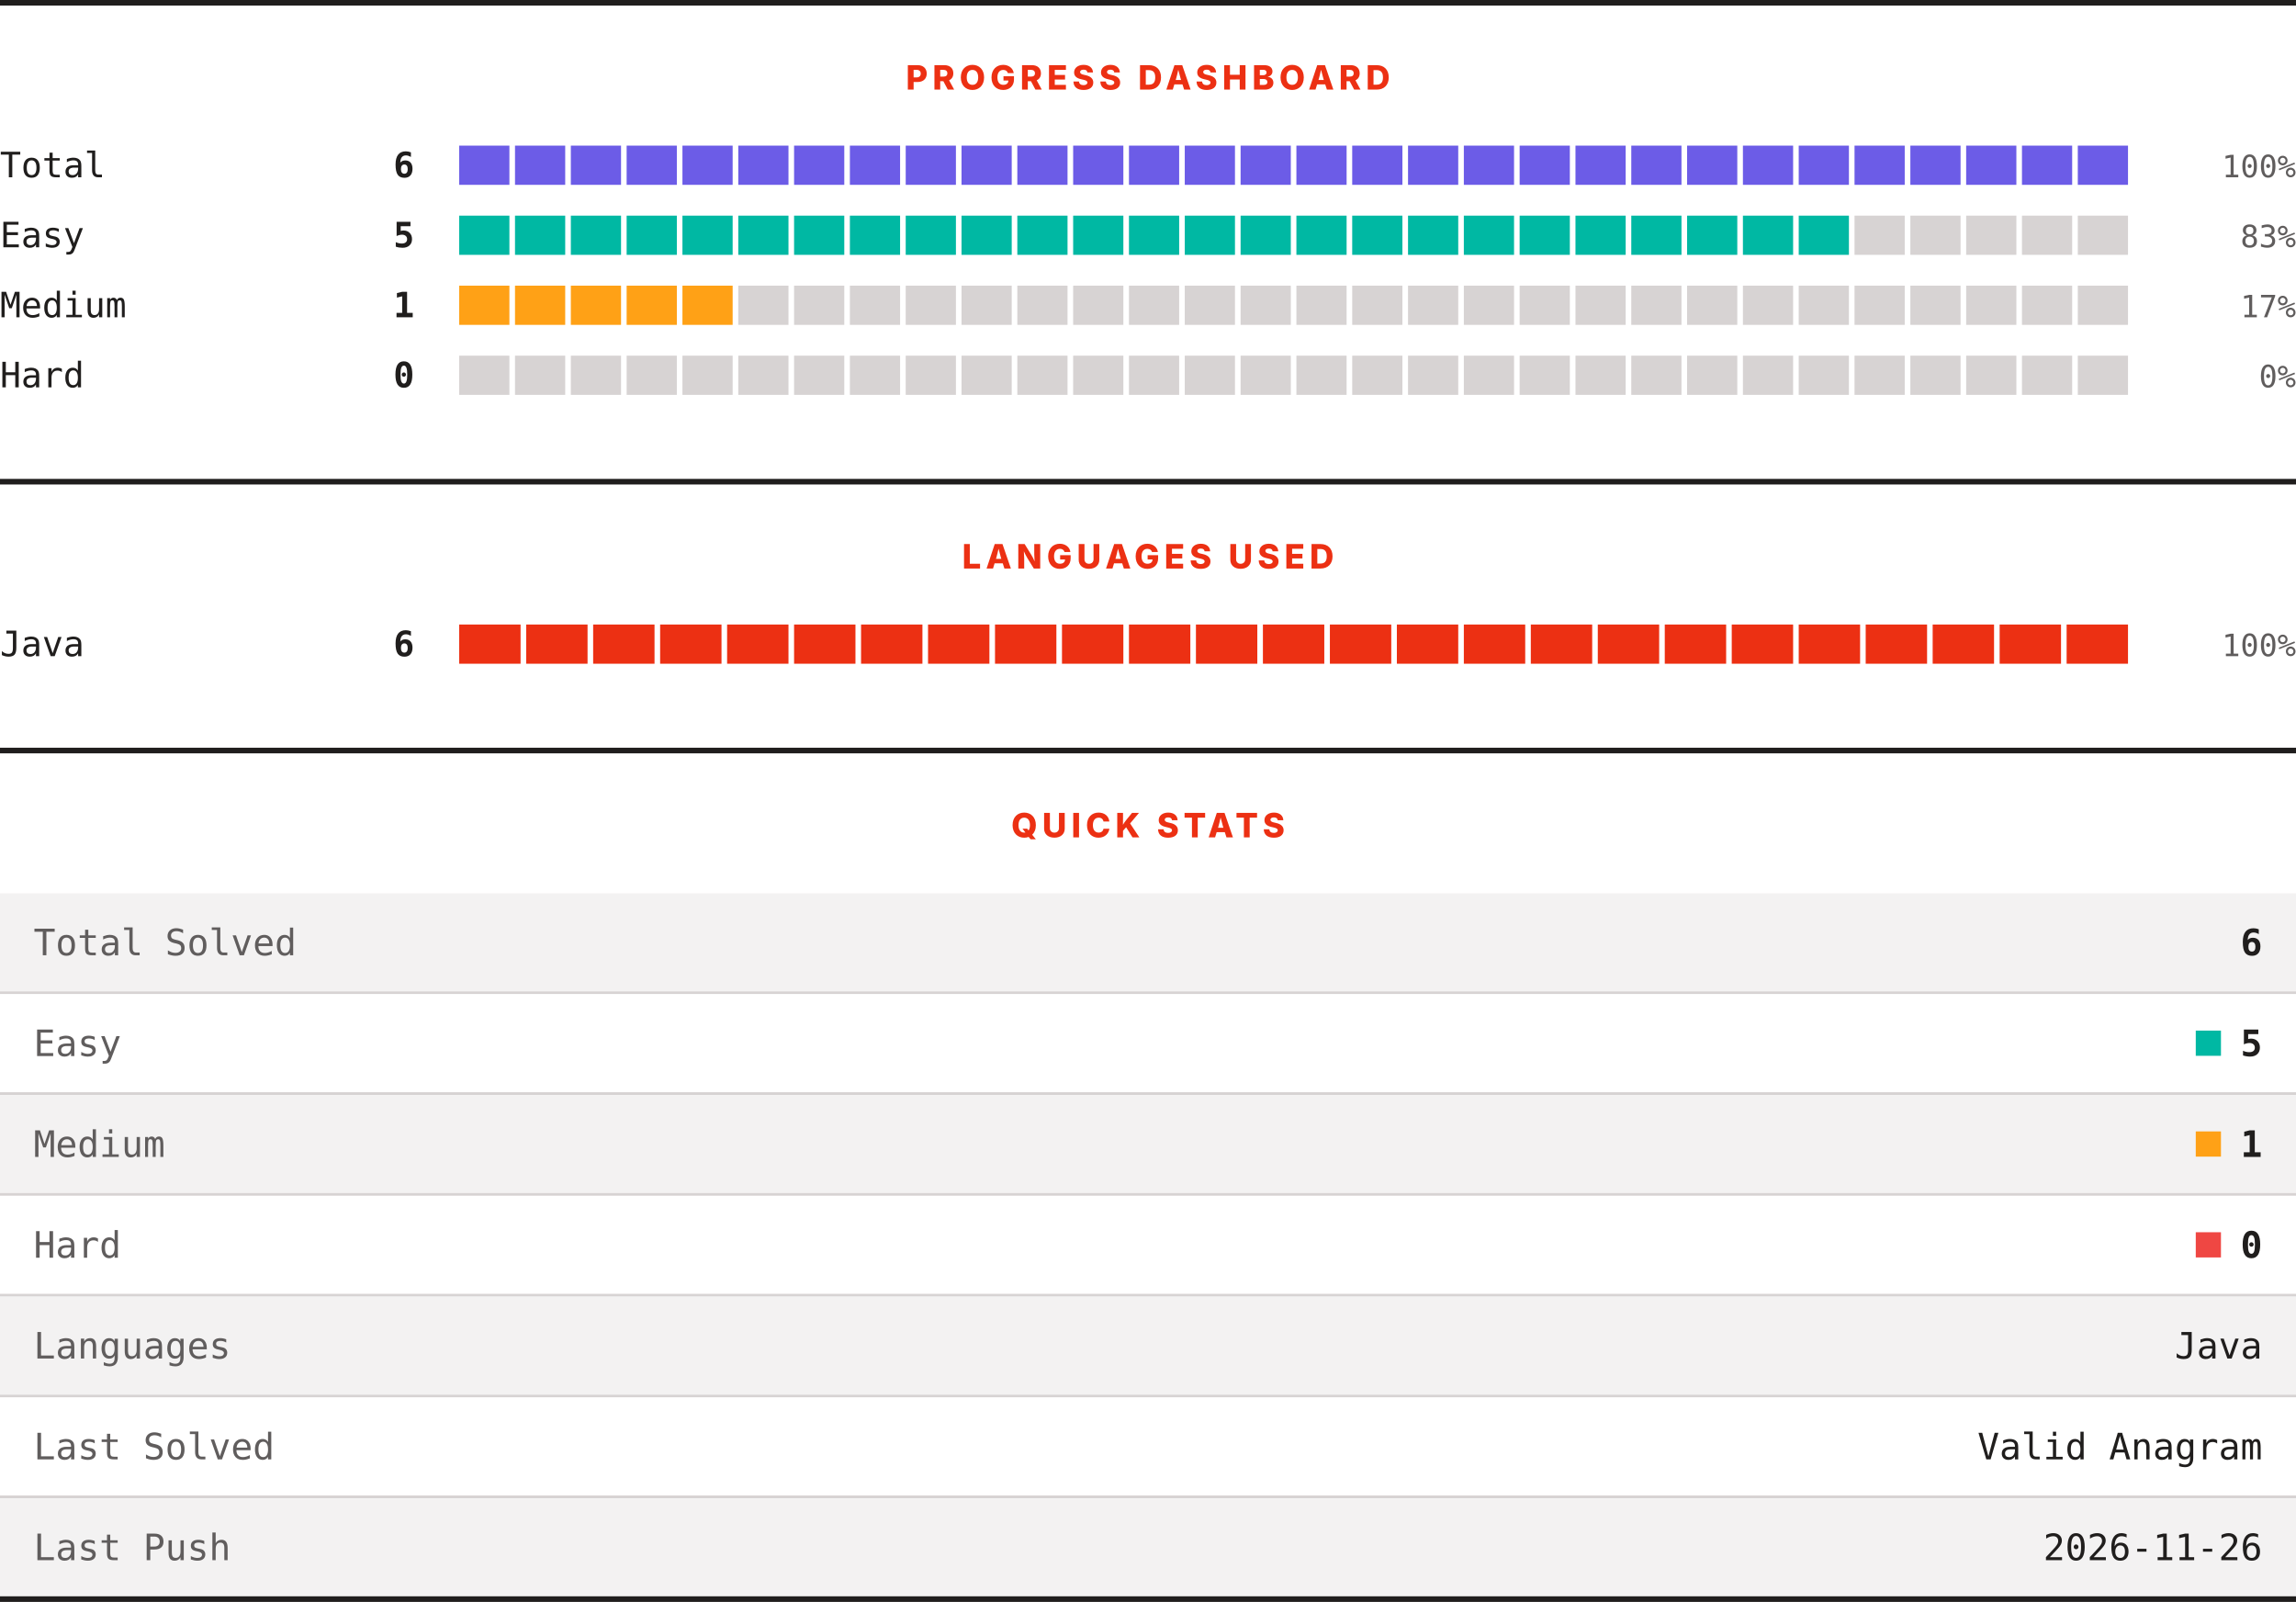
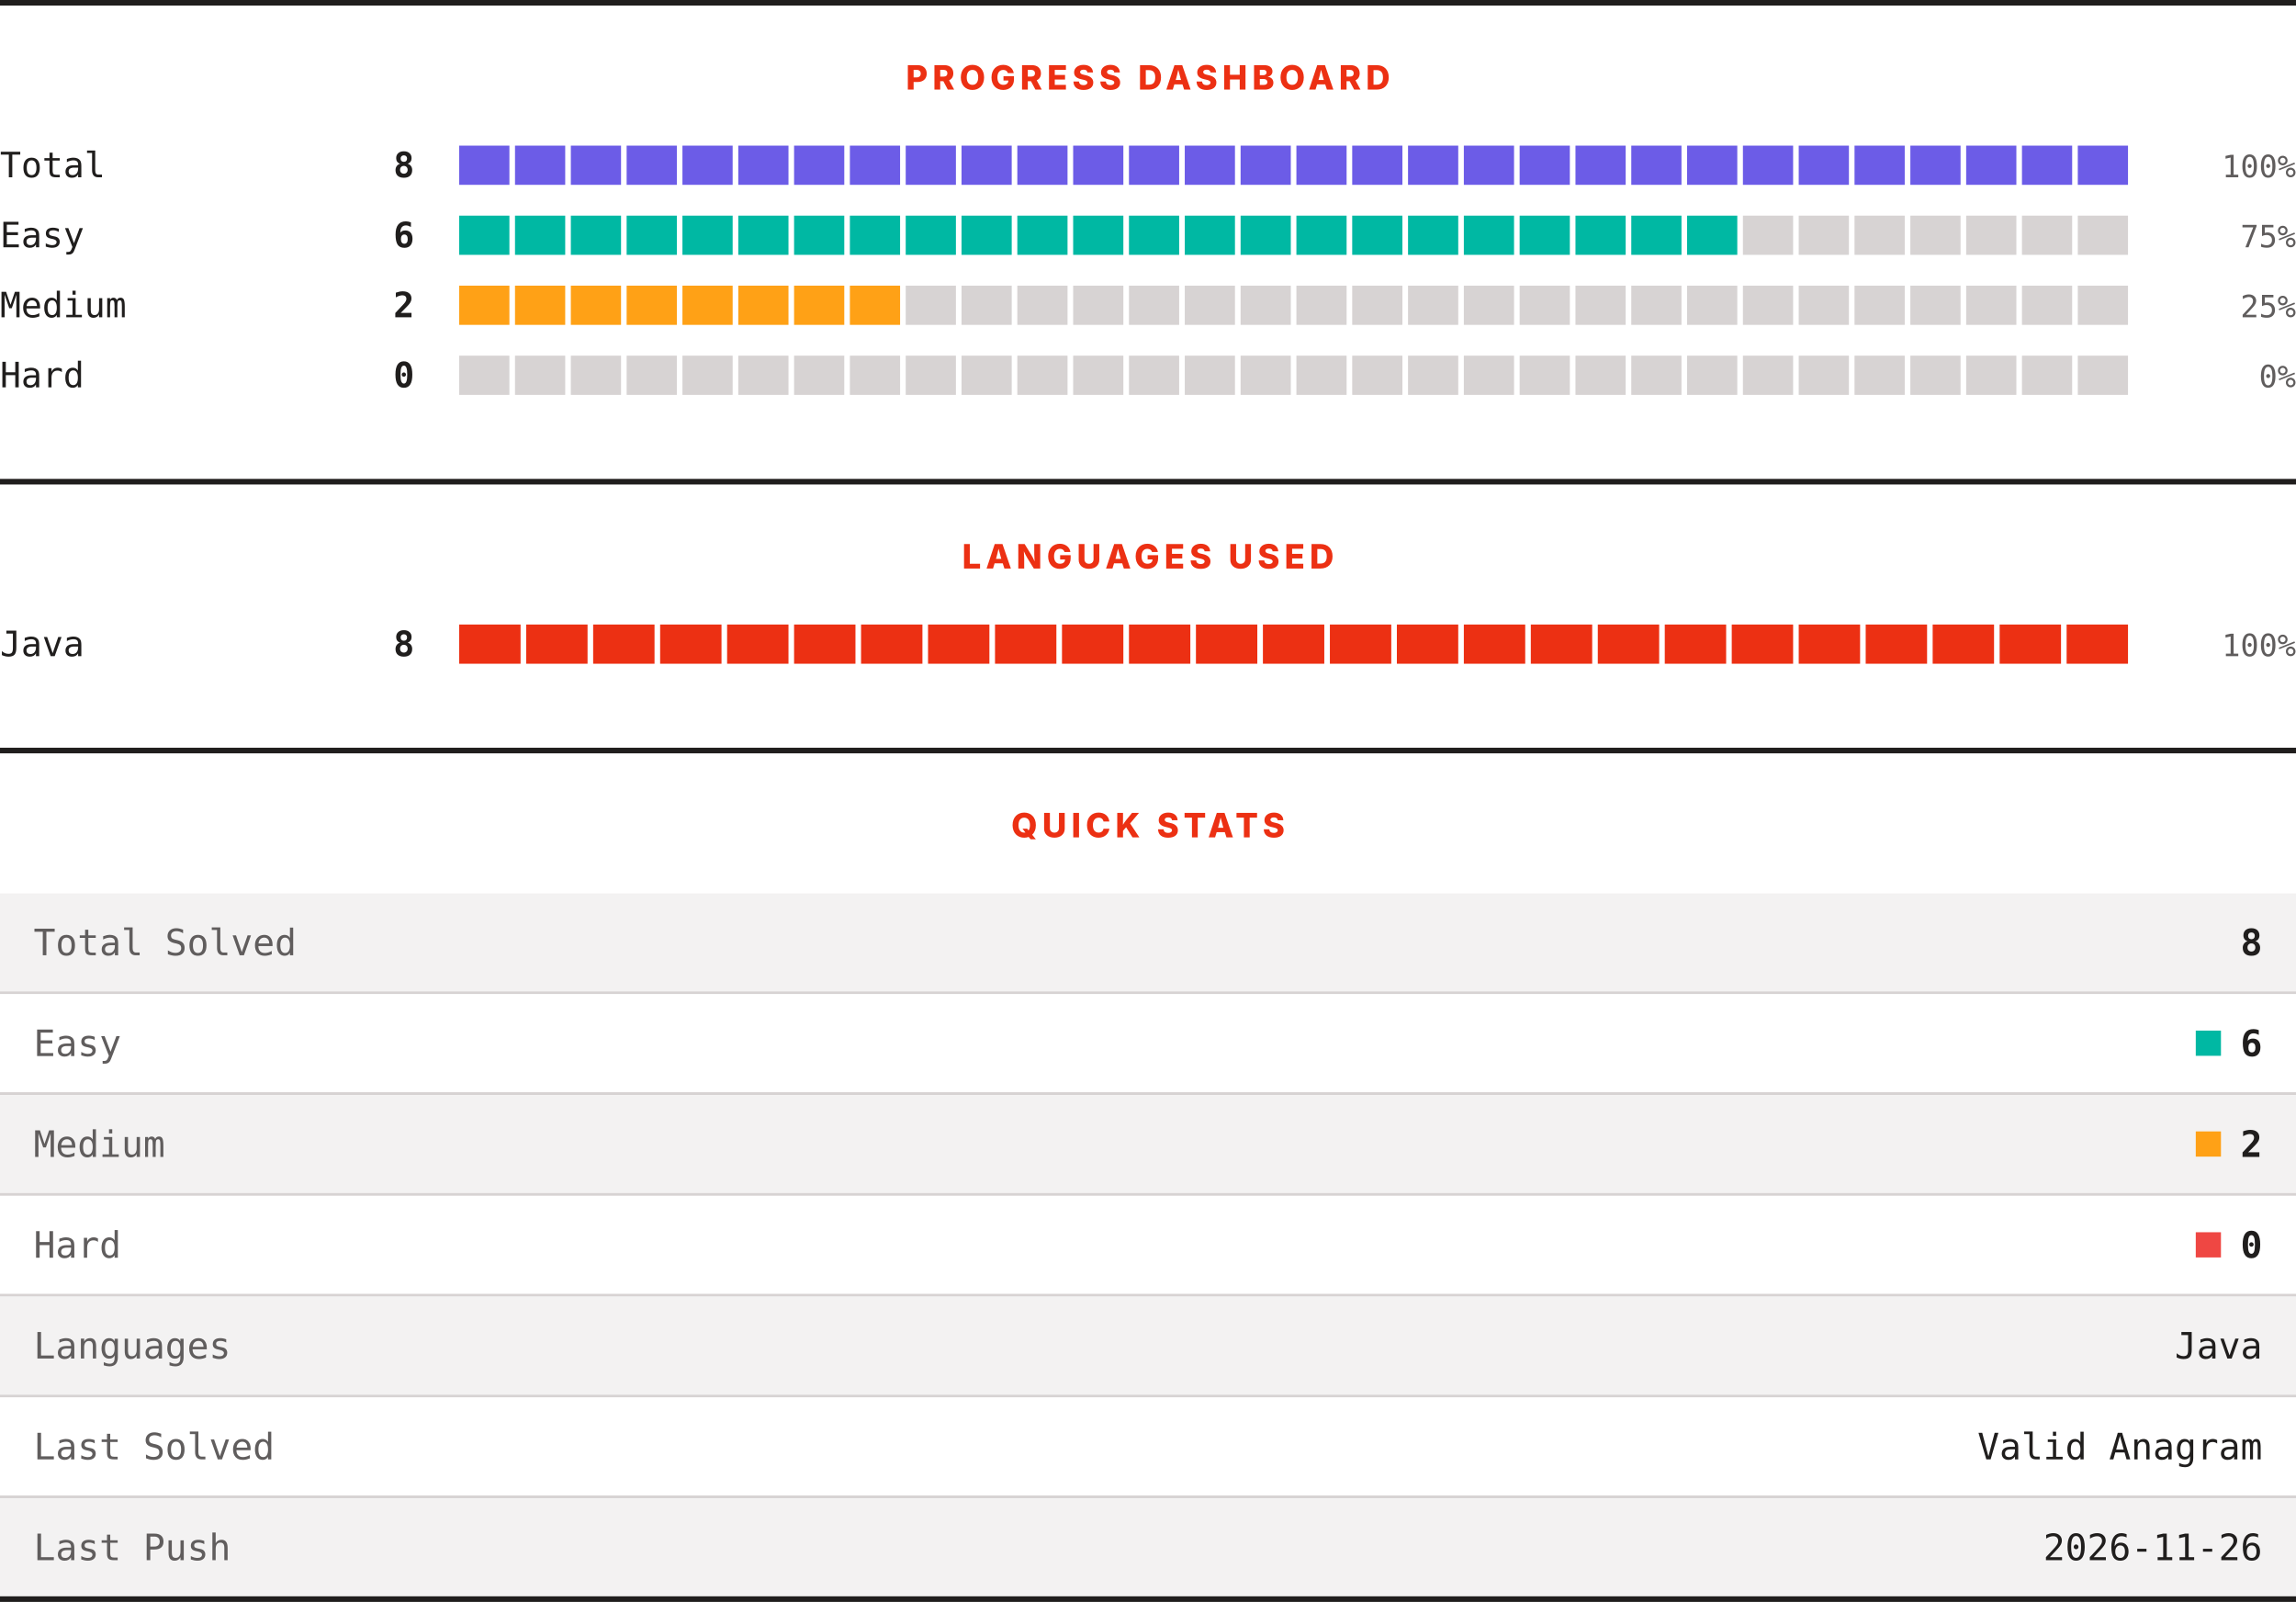
<svg xmlns="http://www.w3.org/2000/svg" width="820" height="572" viewBox="0 0 820 572" role="img" aria-label="LeetCode progress, languages and quick stats">
  <rect width="820" height="572" fill="#ffffff" />
  <rect x="0" y="0" width="820" height="2" fill="#201e1d" />
  <text x="410" y="32" text-anchor="middle" font-family="Archivo, system-ui, -apple-system, Segoe UI, sans-serif" font-size="12" font-weight="800" letter-spacing="1.68" fill="#ec3013">PROGRESS DASHBOARD</text>
  <text x="0" y="63.3" font-family="ui-monospace, SFMono-Regular, Menlo, Consolas, monospace" font-size="12.5" fill="#201e1d">Total</text>
-   <text x="148" y="63.3" text-anchor="end" font-family="ui-monospace, SFMono-Regular, Menlo, Consolas, monospace" font-size="12.5" font-weight="700" fill="#201e1d">6</text>
+   <text x="148" y="63.3" text-anchor="end" font-family="ui-monospace, SFMono-Regular, Menlo, Consolas, monospace" font-size="12.5" font-weight="700" fill="#201e1d">8</text>
  <rect x="164.00" y="52" width="17.93" height="14" fill="#6c5ce7" />
  <rect x="183.93" y="52" width="17.93" height="14" fill="#6c5ce7" />
  <rect x="203.87" y="52" width="17.93" height="14" fill="#6c5ce7" />
  <rect x="223.80" y="52" width="17.93" height="14" fill="#6c5ce7" />
  <rect x="243.73" y="52" width="17.93" height="14" fill="#6c5ce7" />
  <rect x="263.67" y="52" width="17.93" height="14" fill="#6c5ce7" />
  <rect x="283.60" y="52" width="17.93" height="14" fill="#6c5ce7" />
  <rect x="303.53" y="52" width="17.93" height="14" fill="#6c5ce7" />
  <rect x="323.47" y="52" width="17.93" height="14" fill="#6c5ce7" />
  <rect x="343.40" y="52" width="17.93" height="14" fill="#6c5ce7" />
  <rect x="363.33" y="52" width="17.93" height="14" fill="#6c5ce7" />
  <rect x="383.27" y="52" width="17.93" height="14" fill="#6c5ce7" />
  <rect x="403.20" y="52" width="17.93" height="14" fill="#6c5ce7" />
  <rect x="423.13" y="52" width="17.93" height="14" fill="#6c5ce7" />
  <rect x="443.07" y="52" width="17.93" height="14" fill="#6c5ce7" />
  <rect x="463.00" y="52" width="17.93" height="14" fill="#6c5ce7" />
  <rect x="482.93" y="52" width="17.93" height="14" fill="#6c5ce7" />
  <rect x="502.87" y="52" width="17.93" height="14" fill="#6c5ce7" />
  <rect x="522.80" y="52" width="17.93" height="14" fill="#6c5ce7" />
  <rect x="542.73" y="52" width="17.93" height="14" fill="#6c5ce7" />
  <rect x="562.67" y="52" width="17.93" height="14" fill="#6c5ce7" />
  <rect x="582.60" y="52" width="17.93" height="14" fill="#6c5ce7" />
  <rect x="602.53" y="52" width="17.93" height="14" fill="#6c5ce7" />
  <rect x="622.47" y="52" width="17.93" height="14" fill="#6c5ce7" />
  <rect x="642.40" y="52" width="17.93" height="14" fill="#6c5ce7" />
  <rect x="662.33" y="52" width="17.93" height="14" fill="#6c5ce7" />
  <rect x="682.27" y="52" width="17.93" height="14" fill="#6c5ce7" />
  <rect x="702.20" y="52" width="17.93" height="14" fill="#6c5ce7" />
  <rect x="722.13" y="52" width="17.93" height="14" fill="#6c5ce7" />
  <rect x="742.07" y="52" width="17.93" height="14" fill="#6c5ce7" />
  <text x="820" y="63.3" text-anchor="end" font-family="ui-monospace, SFMono-Regular, Menlo, Consolas, monospace" font-size="11" fill="#605d5d">100%</text>
  <text x="0" y="88.3" font-family="ui-monospace, SFMono-Regular, Menlo, Consolas, monospace" font-size="12.5" fill="#201e1d">Easy</text>
-   <text x="148" y="88.3" text-anchor="end" font-family="ui-monospace, SFMono-Regular, Menlo, Consolas, monospace" font-size="12.5" font-weight="700" fill="#201e1d">5</text>
+   <text x="148" y="88.3" text-anchor="end" font-family="ui-monospace, SFMono-Regular, Menlo, Consolas, monospace" font-size="12.5" font-weight="700" fill="#201e1d">6</text>
  <rect x="164.00" y="77" width="17.93" height="14" fill="#00b8a3" />
  <rect x="183.93" y="77" width="17.93" height="14" fill="#00b8a3" />
  <rect x="203.87" y="77" width="17.93" height="14" fill="#00b8a3" />
  <rect x="223.80" y="77" width="17.93" height="14" fill="#00b8a3" />
  <rect x="243.73" y="77" width="17.93" height="14" fill="#00b8a3" />
  <rect x="263.67" y="77" width="17.93" height="14" fill="#00b8a3" />
  <rect x="283.60" y="77" width="17.93" height="14" fill="#00b8a3" />
  <rect x="303.53" y="77" width="17.93" height="14" fill="#00b8a3" />
  <rect x="323.47" y="77" width="17.93" height="14" fill="#00b8a3" />
  <rect x="343.40" y="77" width="17.93" height="14" fill="#00b8a3" />
  <rect x="363.33" y="77" width="17.93" height="14" fill="#00b8a3" />
  <rect x="383.27" y="77" width="17.93" height="14" fill="#00b8a3" />
  <rect x="403.20" y="77" width="17.93" height="14" fill="#00b8a3" />
  <rect x="423.13" y="77" width="17.93" height="14" fill="#00b8a3" />
  <rect x="443.07" y="77" width="17.93" height="14" fill="#00b8a3" />
  <rect x="463.00" y="77" width="17.93" height="14" fill="#00b8a3" />
  <rect x="482.93" y="77" width="17.93" height="14" fill="#00b8a3" />
  <rect x="502.87" y="77" width="17.93" height="14" fill="#00b8a3" />
  <rect x="522.80" y="77" width="17.93" height="14" fill="#00b8a3" />
  <rect x="542.73" y="77" width="17.93" height="14" fill="#00b8a3" />
  <rect x="562.67" y="77" width="17.93" height="14" fill="#00b8a3" />
  <rect x="582.60" y="77" width="17.93" height="14" fill="#00b8a3" />
  <rect x="602.53" y="77" width="17.93" height="14" fill="#00b8a3" />
-   <rect x="622.47" y="77" width="17.93" height="14" fill="#00b8a3" />
-   <rect x="642.40" y="77" width="17.93" height="14" fill="#00b8a3" />
+   <rect x="622.47" y="77" width="17.93" height="14" fill="#d7d3d3" />
+   <rect x="642.40" y="77" width="17.93" height="14" fill="#d7d3d3" />
  <rect x="662.33" y="77" width="17.93" height="14" fill="#d7d3d3" />
  <rect x="682.27" y="77" width="17.93" height="14" fill="#d7d3d3" />
  <rect x="702.20" y="77" width="17.93" height="14" fill="#d7d3d3" />
  <rect x="722.13" y="77" width="17.93" height="14" fill="#d7d3d3" />
  <rect x="742.07" y="77" width="17.93" height="14" fill="#d7d3d3" />
-   <text x="820" y="88.3" text-anchor="end" font-family="ui-monospace, SFMono-Regular, Menlo, Consolas, monospace" font-size="11" fill="#605d5d">83%</text>
+   <text x="820" y="88.3" text-anchor="end" font-family="ui-monospace, SFMono-Regular, Menlo, Consolas, monospace" font-size="11" fill="#605d5d">75%</text>
  <text x="0" y="113.3" font-family="ui-monospace, SFMono-Regular, Menlo, Consolas, monospace" font-size="12.5" fill="#201e1d">Medium</text>
-   <text x="148" y="113.3" text-anchor="end" font-family="ui-monospace, SFMono-Regular, Menlo, Consolas, monospace" font-size="12.5" font-weight="700" fill="#201e1d">1</text>
+   <text x="148" y="113.3" text-anchor="end" font-family="ui-monospace, SFMono-Regular, Menlo, Consolas, monospace" font-size="12.5" font-weight="700" fill="#201e1d">2</text>
  <rect x="164.00" y="102" width="17.93" height="14" fill="#ffa116" />
  <rect x="183.93" y="102" width="17.93" height="14" fill="#ffa116" />
  <rect x="203.87" y="102" width="17.93" height="14" fill="#ffa116" />
  <rect x="223.80" y="102" width="17.93" height="14" fill="#ffa116" />
  <rect x="243.73" y="102" width="17.93" height="14" fill="#ffa116" />
-   <rect x="263.67" y="102" width="17.93" height="14" fill="#d7d3d3" />
-   <rect x="283.60" y="102" width="17.93" height="14" fill="#d7d3d3" />
-   <rect x="303.53" y="102" width="17.93" height="14" fill="#d7d3d3" />
+   <rect x="263.67" y="102" width="17.93" height="14" fill="#ffa116" />
+   <rect x="283.60" y="102" width="17.93" height="14" fill="#ffa116" />
+   <rect x="303.53" y="102" width="17.93" height="14" fill="#ffa116" />
  <rect x="323.47" y="102" width="17.93" height="14" fill="#d7d3d3" />
  <rect x="343.40" y="102" width="17.93" height="14" fill="#d7d3d3" />
  <rect x="363.33" y="102" width="17.93" height="14" fill="#d7d3d3" />
  <rect x="383.27" y="102" width="17.93" height="14" fill="#d7d3d3" />
  <rect x="403.20" y="102" width="17.93" height="14" fill="#d7d3d3" />
  <rect x="423.13" y="102" width="17.93" height="14" fill="#d7d3d3" />
  <rect x="443.07" y="102" width="17.93" height="14" fill="#d7d3d3" />
  <rect x="463.00" y="102" width="17.93" height="14" fill="#d7d3d3" />
  <rect x="482.93" y="102" width="17.93" height="14" fill="#d7d3d3" />
  <rect x="502.87" y="102" width="17.93" height="14" fill="#d7d3d3" />
  <rect x="522.80" y="102" width="17.93" height="14" fill="#d7d3d3" />
  <rect x="542.73" y="102" width="17.93" height="14" fill="#d7d3d3" />
  <rect x="562.67" y="102" width="17.93" height="14" fill="#d7d3d3" />
  <rect x="582.60" y="102" width="17.93" height="14" fill="#d7d3d3" />
  <rect x="602.53" y="102" width="17.93" height="14" fill="#d7d3d3" />
  <rect x="622.47" y="102" width="17.93" height="14" fill="#d7d3d3" />
  <rect x="642.40" y="102" width="17.93" height="14" fill="#d7d3d3" />
  <rect x="662.33" y="102" width="17.93" height="14" fill="#d7d3d3" />
  <rect x="682.27" y="102" width="17.93" height="14" fill="#d7d3d3" />
  <rect x="702.20" y="102" width="17.93" height="14" fill="#d7d3d3" />
  <rect x="722.13" y="102" width="17.93" height="14" fill="#d7d3d3" />
  <rect x="742.07" y="102" width="17.93" height="14" fill="#d7d3d3" />
-   <text x="820" y="113.3" text-anchor="end" font-family="ui-monospace, SFMono-Regular, Menlo, Consolas, monospace" font-size="11" fill="#605d5d">17%</text>
+   <text x="820" y="113.3" text-anchor="end" font-family="ui-monospace, SFMono-Regular, Menlo, Consolas, monospace" font-size="11" fill="#605d5d">25%</text>
  <text x="0" y="138.3" font-family="ui-monospace, SFMono-Regular, Menlo, Consolas, monospace" font-size="12.5" fill="#201e1d">Hard</text>
  <text x="148" y="138.3" text-anchor="end" font-family="ui-monospace, SFMono-Regular, Menlo, Consolas, monospace" font-size="12.5" font-weight="700" fill="#201e1d">0</text>
  <rect x="164.00" y="127" width="17.93" height="14" fill="#d7d3d3" />
  <rect x="183.93" y="127" width="17.93" height="14" fill="#d7d3d3" />
  <rect x="203.87" y="127" width="17.93" height="14" fill="#d7d3d3" />
  <rect x="223.80" y="127" width="17.93" height="14" fill="#d7d3d3" />
  <rect x="243.73" y="127" width="17.93" height="14" fill="#d7d3d3" />
  <rect x="263.67" y="127" width="17.93" height="14" fill="#d7d3d3" />
  <rect x="283.60" y="127" width="17.93" height="14" fill="#d7d3d3" />
  <rect x="303.53" y="127" width="17.93" height="14" fill="#d7d3d3" />
  <rect x="323.47" y="127" width="17.93" height="14" fill="#d7d3d3" />
  <rect x="343.40" y="127" width="17.93" height="14" fill="#d7d3d3" />
  <rect x="363.33" y="127" width="17.93" height="14" fill="#d7d3d3" />
  <rect x="383.27" y="127" width="17.93" height="14" fill="#d7d3d3" />
  <rect x="403.20" y="127" width="17.93" height="14" fill="#d7d3d3" />
  <rect x="423.13" y="127" width="17.93" height="14" fill="#d7d3d3" />
  <rect x="443.07" y="127" width="17.93" height="14" fill="#d7d3d3" />
  <rect x="463.00" y="127" width="17.93" height="14" fill="#d7d3d3" />
  <rect x="482.93" y="127" width="17.93" height="14" fill="#d7d3d3" />
  <rect x="502.87" y="127" width="17.93" height="14" fill="#d7d3d3" />
  <rect x="522.80" y="127" width="17.93" height="14" fill="#d7d3d3" />
  <rect x="542.73" y="127" width="17.93" height="14" fill="#d7d3d3" />
  <rect x="562.67" y="127" width="17.93" height="14" fill="#d7d3d3" />
  <rect x="582.60" y="127" width="17.93" height="14" fill="#d7d3d3" />
  <rect x="602.53" y="127" width="17.93" height="14" fill="#d7d3d3" />
  <rect x="622.47" y="127" width="17.93" height="14" fill="#d7d3d3" />
  <rect x="642.40" y="127" width="17.93" height="14" fill="#d7d3d3" />
  <rect x="662.33" y="127" width="17.93" height="14" fill="#d7d3d3" />
  <rect x="682.27" y="127" width="17.93" height="14" fill="#d7d3d3" />
  <rect x="702.20" y="127" width="17.93" height="14" fill="#d7d3d3" />
  <rect x="722.13" y="127" width="17.93" height="14" fill="#d7d3d3" />
  <rect x="742.07" y="127" width="17.93" height="14" fill="#d7d3d3" />
  <text x="820" y="138.3" text-anchor="end" font-family="ui-monospace, SFMono-Regular, Menlo, Consolas, monospace" font-size="11" fill="#605d5d">0%</text>
  <rect x="0" y="171" width="820" height="2" fill="#201e1d" />
  <text x="410" y="203" text-anchor="middle" font-family="Archivo, system-ui, -apple-system, Segoe UI, sans-serif" font-size="12" font-weight="800" letter-spacing="1.68" fill="#ec3013">LANGUAGES USED</text>
  <text x="0" y="234.3" font-family="ui-monospace, SFMono-Regular, Menlo, Consolas, monospace" font-size="12.5" fill="#201e1d">Java</text>
-   <text x="148" y="234.3" text-anchor="end" font-family="ui-monospace, SFMono-Regular, Menlo, Consolas, monospace" font-size="12.5" font-weight="700" fill="#201e1d">6</text>
+   <text x="148" y="234.3" text-anchor="end" font-family="ui-monospace, SFMono-Regular, Menlo, Consolas, monospace" font-size="12.5" font-weight="700" fill="#201e1d">8</text>
  <rect x="164.00" y="223" width="21.92" height="14" fill="#ec3013" />
  <rect x="187.92" y="223" width="21.92" height="14" fill="#ec3013" />
  <rect x="211.84" y="223" width="21.92" height="14" fill="#ec3013" />
  <rect x="235.76" y="223" width="21.92" height="14" fill="#ec3013" />
  <rect x="259.68" y="223" width="21.92" height="14" fill="#ec3013" />
  <rect x="283.60" y="223" width="21.92" height="14" fill="#ec3013" />
  <rect x="307.52" y="223" width="21.92" height="14" fill="#ec3013" />
  <rect x="331.44" y="223" width="21.92" height="14" fill="#ec3013" />
  <rect x="355.36" y="223" width="21.92" height="14" fill="#ec3013" />
  <rect x="379.28" y="223" width="21.92" height="14" fill="#ec3013" />
  <rect x="403.20" y="223" width="21.92" height="14" fill="#ec3013" />
  <rect x="427.12" y="223" width="21.92" height="14" fill="#ec3013" />
  <rect x="451.04" y="223" width="21.92" height="14" fill="#ec3013" />
  <rect x="474.96" y="223" width="21.92" height="14" fill="#ec3013" />
  <rect x="498.88" y="223" width="21.92" height="14" fill="#ec3013" />
  <rect x="522.80" y="223" width="21.92" height="14" fill="#ec3013" />
  <rect x="546.72" y="223" width="21.92" height="14" fill="#ec3013" />
  <rect x="570.64" y="223" width="21.92" height="14" fill="#ec3013" />
  <rect x="594.56" y="223" width="21.92" height="14" fill="#ec3013" />
  <rect x="618.48" y="223" width="21.92" height="14" fill="#ec3013" />
  <rect x="642.40" y="223" width="21.92" height="14" fill="#ec3013" />
  <rect x="666.32" y="223" width="21.92" height="14" fill="#ec3013" />
  <rect x="690.24" y="223" width="21.92" height="14" fill="#ec3013" />
  <rect x="714.16" y="223" width="21.92" height="14" fill="#ec3013" />
  <rect x="738.08" y="223" width="21.92" height="14" fill="#ec3013" />
  <text x="820" y="234.3" text-anchor="end" font-family="ui-monospace, SFMono-Regular, Menlo, Consolas, monospace" font-size="11" fill="#605d5d">100%</text>
  <rect x="0" y="267" width="820" height="2" fill="#201e1d" />
  <text x="410" y="299" text-anchor="middle" font-family="Archivo, system-ui, -apple-system, Segoe UI, sans-serif" font-size="12" font-weight="800" letter-spacing="1.68" fill="#ec3013">QUICK STATS</text>
  <rect x="0" y="319" width="820" height="35" fill="#f3f2f2" />
  <text x="12" y="341.1" font-family="ui-monospace, SFMono-Regular, Menlo, Consolas, monospace" font-size="13" fill="#605d5d">Total Solved</text>
-   <text x="808" y="341.1" text-anchor="end" font-family="ui-monospace, SFMono-Regular, Menlo, Consolas, monospace" font-size="13" font-weight="700" fill="#201e1d">6</text>
+   <text x="808" y="341.1" text-anchor="end" font-family="ui-monospace, SFMono-Regular, Menlo, Consolas, monospace" font-size="13" font-weight="700" fill="#201e1d">8</text>
  <rect x="0" y="354" width="820" height="1" fill="#d7d3d3" />
  <rect x="0" y="355" width="820" height="35" fill="#ffffff" />
  <text x="12" y="377.1" font-family="ui-monospace, SFMono-Regular, Menlo, Consolas, monospace" font-size="13" fill="#605d5d">Easy</text>
  <rect x="784.2" y="368" width="9" height="9" fill="#00b8a3" />
-   <text x="808" y="377.1" text-anchor="end" font-family="ui-monospace, SFMono-Regular, Menlo, Consolas, monospace" font-size="13" font-weight="700" fill="#201e1d">5</text>
+   <text x="808" y="377.1" text-anchor="end" font-family="ui-monospace, SFMono-Regular, Menlo, Consolas, monospace" font-size="13" font-weight="700" fill="#201e1d">6</text>
  <rect x="0" y="390" width="820" height="1" fill="#d7d3d3" />
  <rect x="0" y="391" width="820" height="35" fill="#f3f2f2" />
  <text x="12" y="413.1" font-family="ui-monospace, SFMono-Regular, Menlo, Consolas, monospace" font-size="13" fill="#605d5d">Medium</text>
  <rect x="784.2" y="404" width="9" height="9" fill="#ffa116" />
-   <text x="808" y="413.1" text-anchor="end" font-family="ui-monospace, SFMono-Regular, Menlo, Consolas, monospace" font-size="13" font-weight="700" fill="#201e1d">1</text>
+   <text x="808" y="413.1" text-anchor="end" font-family="ui-monospace, SFMono-Regular, Menlo, Consolas, monospace" font-size="13" font-weight="700" fill="#201e1d">2</text>
  <rect x="0" y="426" width="820" height="1" fill="#d7d3d3" />
  <rect x="0" y="427" width="820" height="35" fill="#ffffff" />
  <text x="12" y="449.1" font-family="ui-monospace, SFMono-Regular, Menlo, Consolas, monospace" font-size="13" fill="#605d5d">Hard</text>
  <rect x="784.2" y="440" width="9" height="9" fill="#ef4743" />
  <text x="808" y="449.1" text-anchor="end" font-family="ui-monospace, SFMono-Regular, Menlo, Consolas, monospace" font-size="13" font-weight="700" fill="#201e1d">0</text>
  <rect x="0" y="462" width="820" height="1" fill="#d7d3d3" />
  <rect x="0" y="463" width="820" height="35" fill="#f3f2f2" />
  <text x="12" y="485.1" font-family="ui-monospace, SFMono-Regular, Menlo, Consolas, monospace" font-size="13" fill="#605d5d">Languages</text>
  <text x="808" y="485.1" text-anchor="end" font-family="ui-monospace, SFMono-Regular, Menlo, Consolas, monospace" font-size="13" fill="#201e1d">Java</text>
  <rect x="0" y="498" width="820" height="1" fill="#d7d3d3" />
  <rect x="0" y="499" width="820" height="35" fill="#ffffff" />
  <text x="12" y="521.1" font-family="ui-monospace, SFMono-Regular, Menlo, Consolas, monospace" font-size="13" fill="#605d5d">Last Solved</text>
  <text x="808" y="521.1" text-anchor="end" font-family="ui-monospace, SFMono-Regular, Menlo, Consolas, monospace" font-size="13" fill="#201e1d">Valid Anagram</text>
  <rect x="0" y="534" width="820" height="1" fill="#d7d3d3" />
  <rect x="0" y="535" width="820" height="35" fill="#f3f2f2" />
  <text x="12" y="557.1" font-family="ui-monospace, SFMono-Regular, Menlo, Consolas, monospace" font-size="13" fill="#605d5d">Last Push</text>
  <text x="808" y="557.1" text-anchor="end" font-family="ui-monospace, SFMono-Regular, Menlo, Consolas, monospace" font-size="13" fill="#201e1d">2026-11-26</text>
  <rect x="0" y="570" width="820" height="2" fill="#201e1d" />
</svg>
